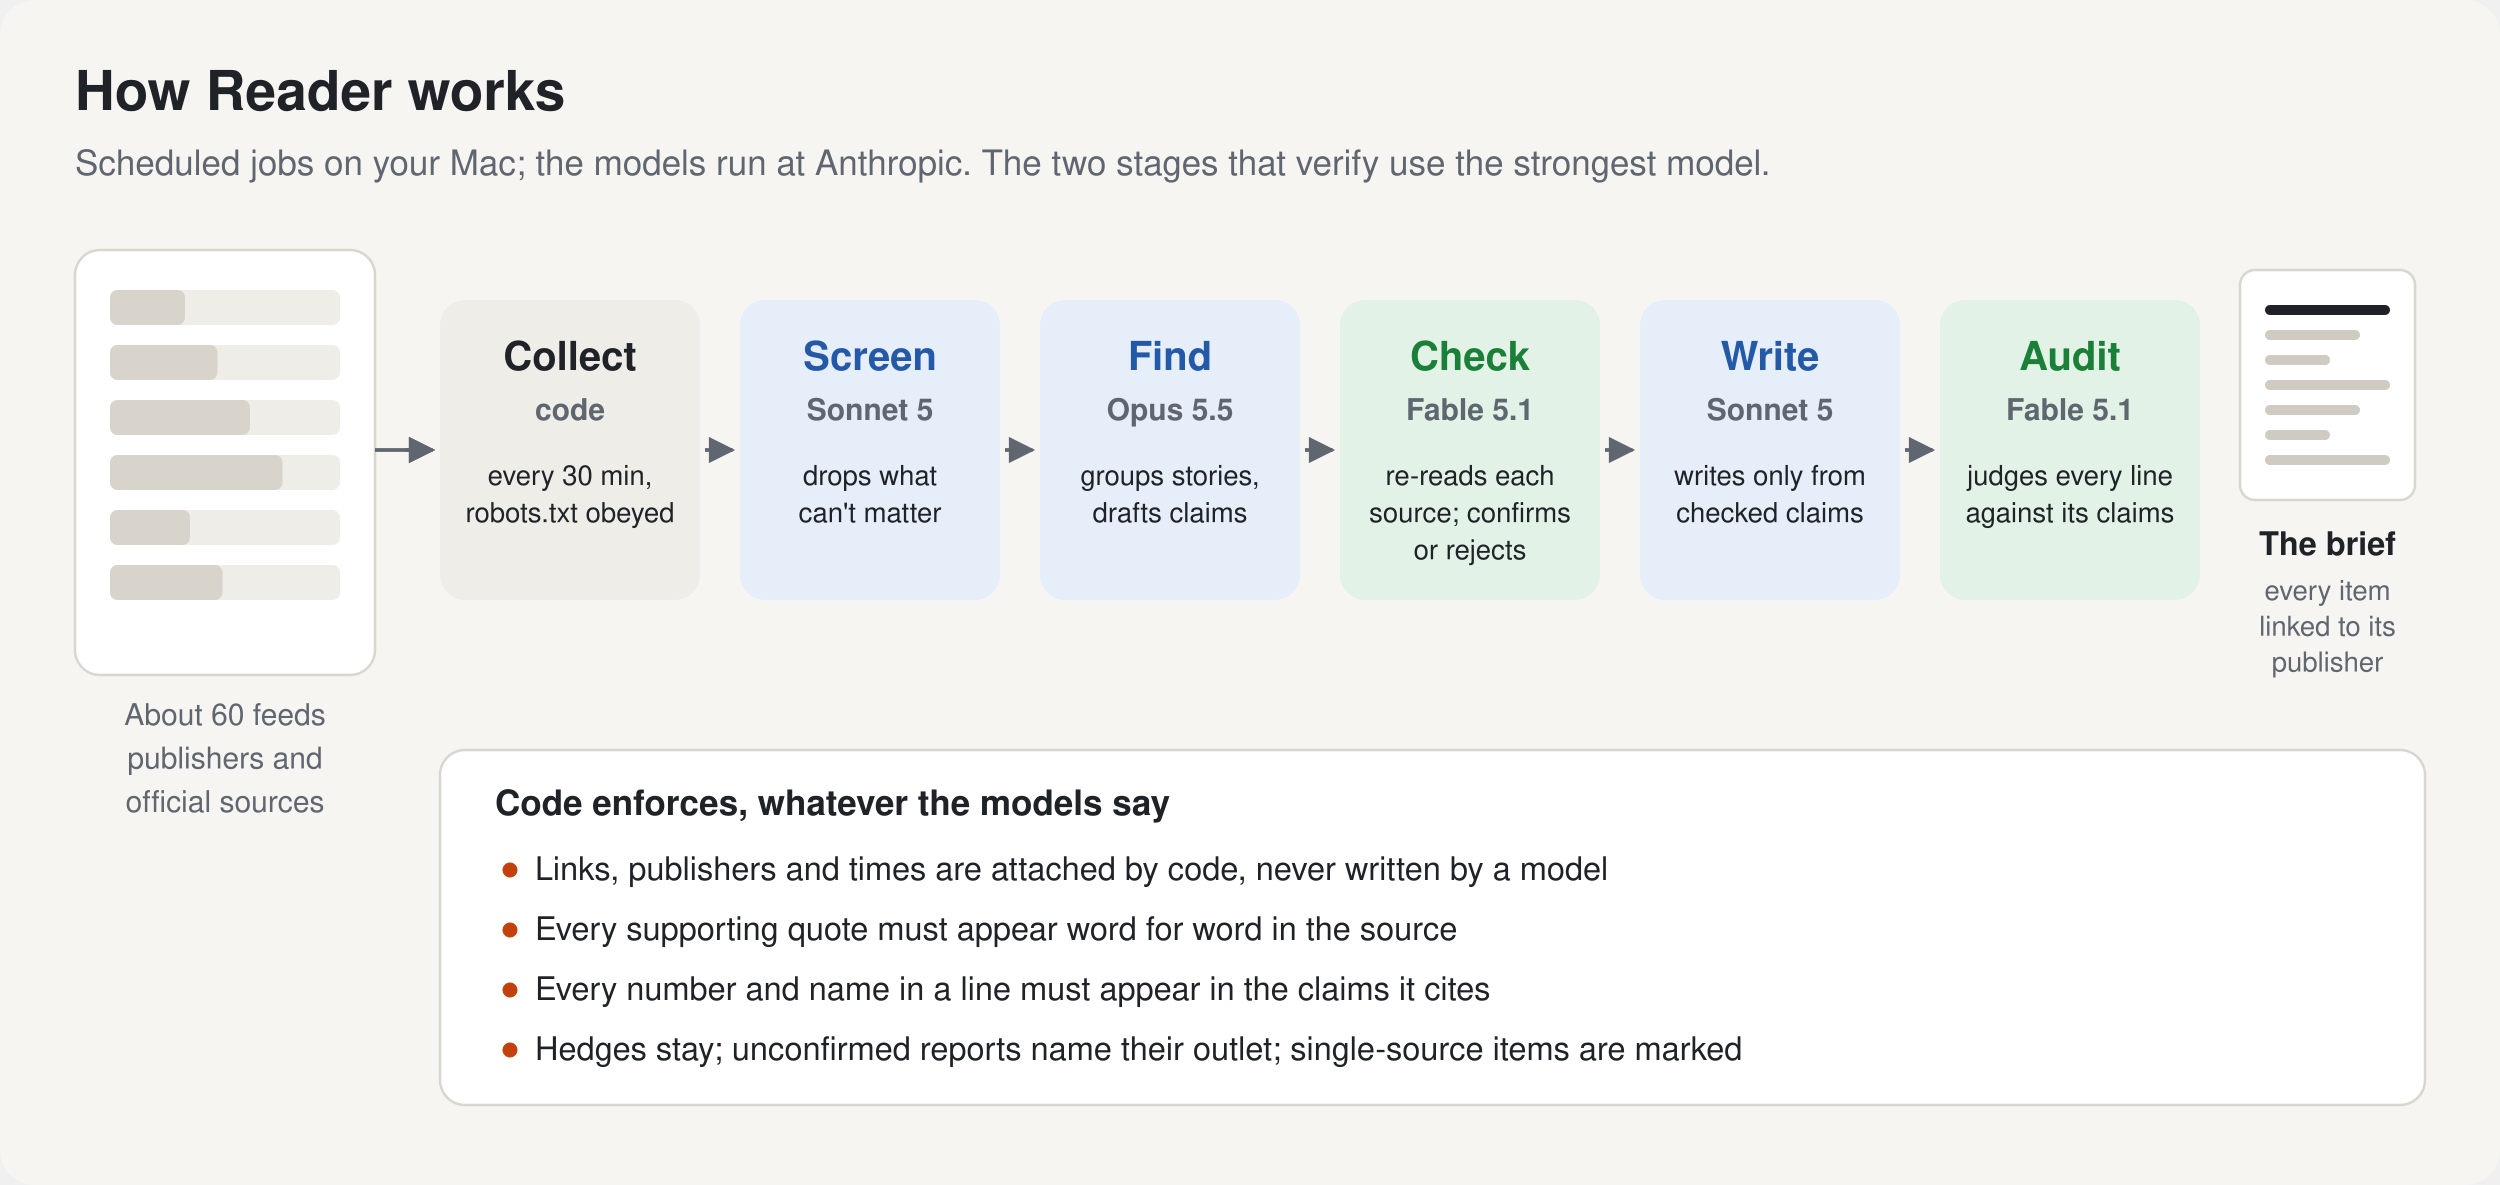
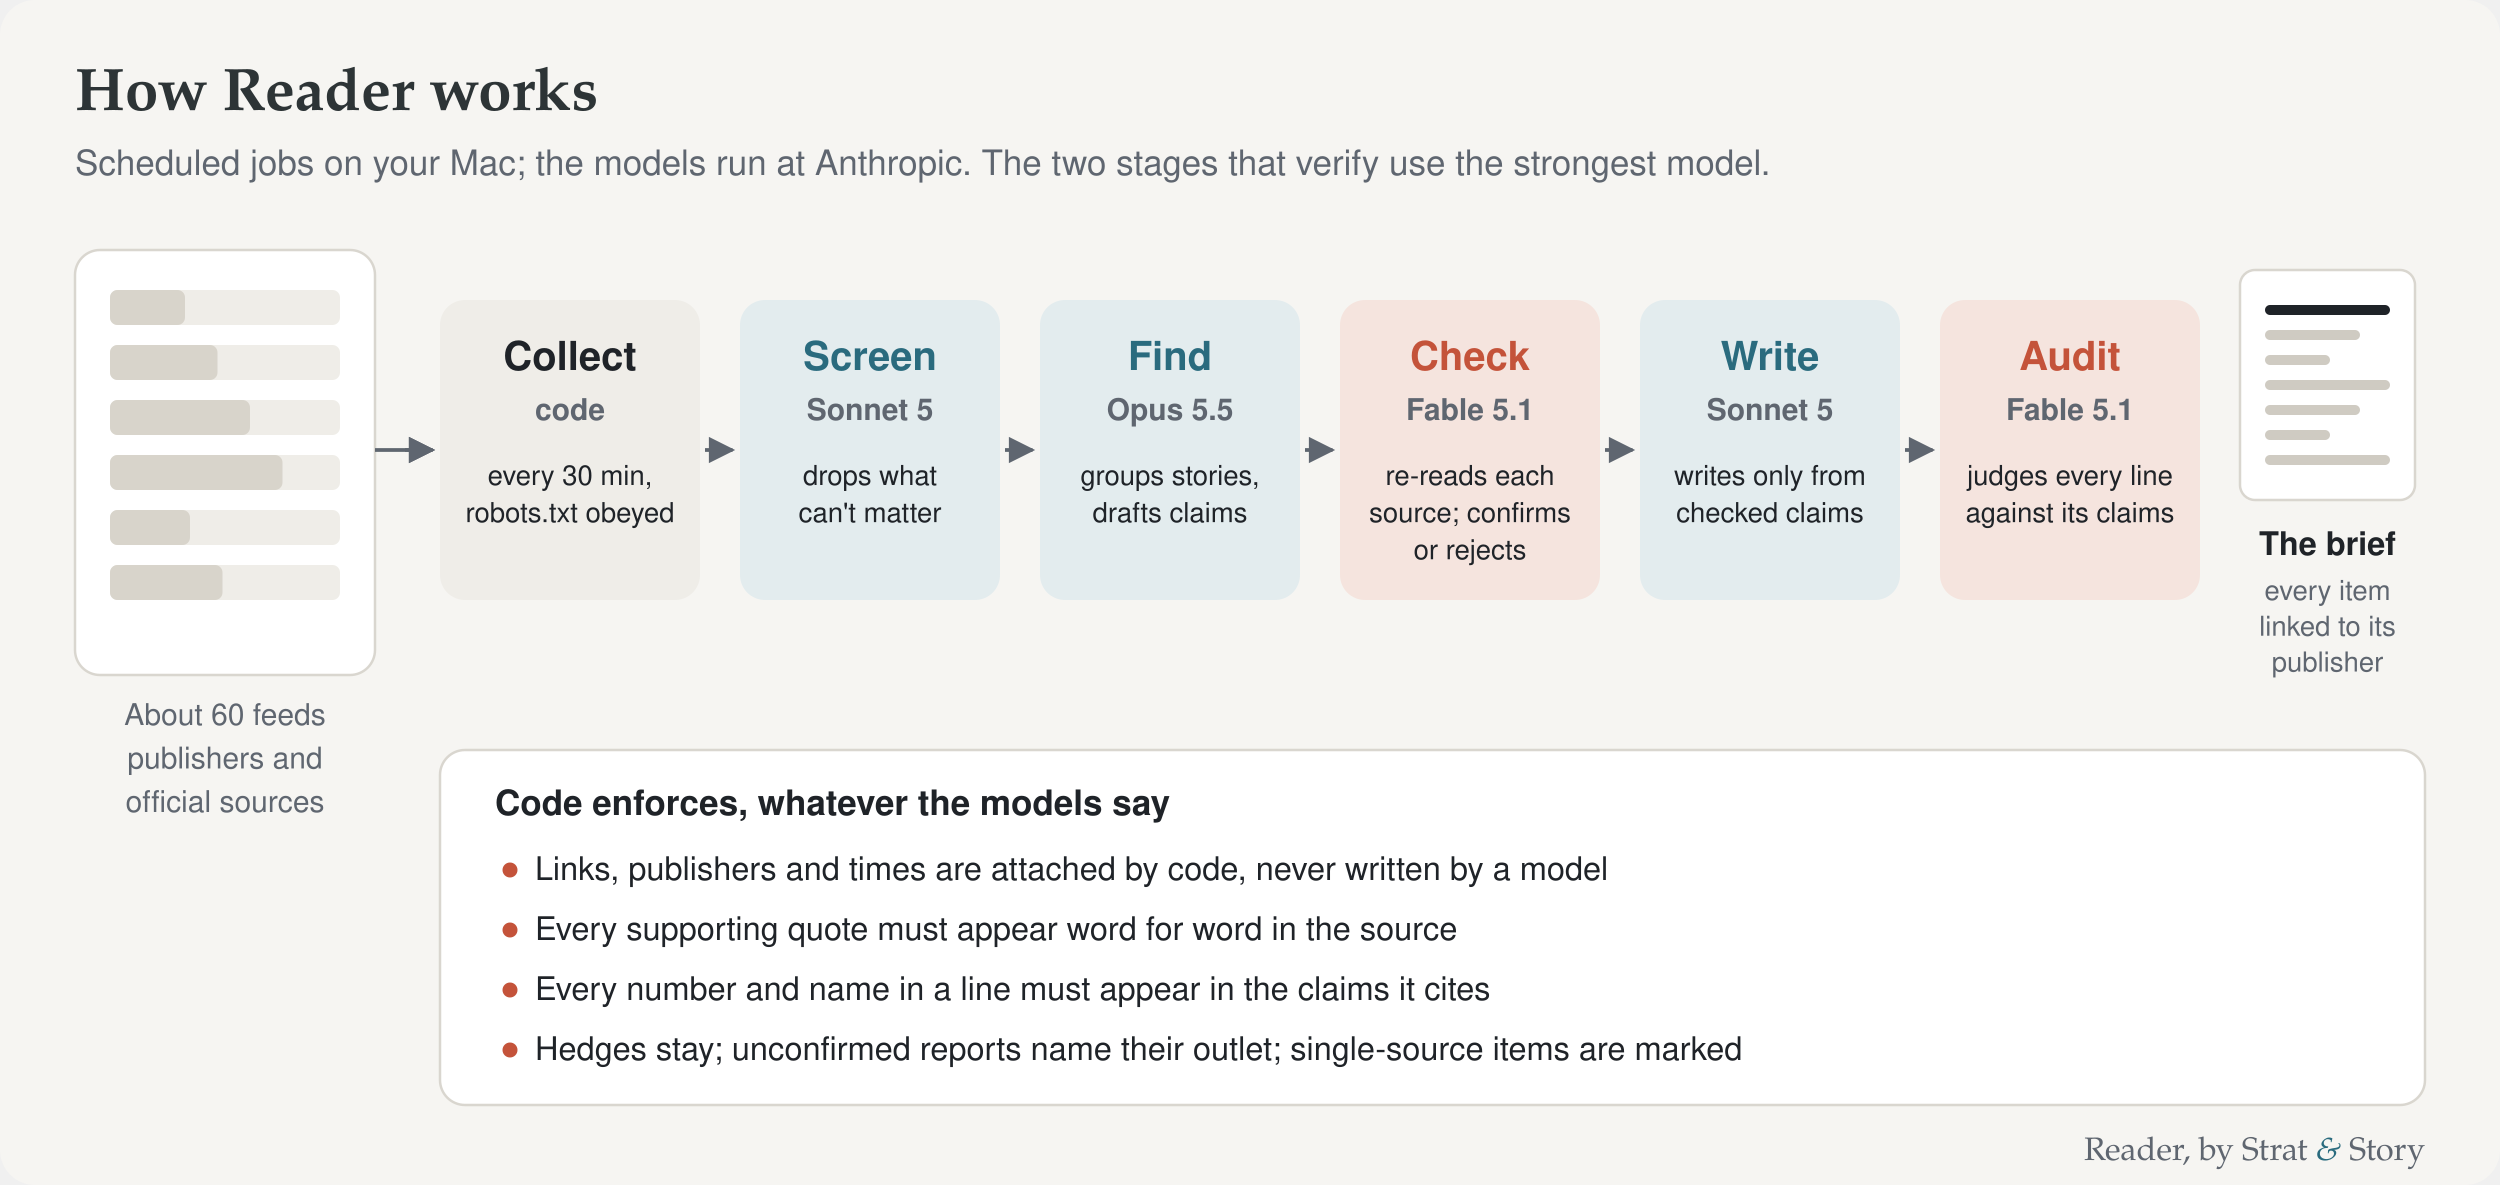
<svg xmlns="http://www.w3.org/2000/svg" viewBox="0 0 1000 474" width="1000" height="474" role="img" aria-labelledby="t d">
  <defs>
    <marker id="arrow" viewBox="0 0 10 10" refX="9" refY="5" markerWidth="7" markerHeight="7" orient="auto-start-reverse">
      <path d="M0,0 L10,5 L0,10 z" fill="#5F6670" />
    </marker>
  </defs>
  <rect width="1000" height="474" rx="14" fill="#F6F5F2" />
-   <text x="30" y="44" font-family="-apple-system, BlinkMacSystemFont, 'Helvetica Neue', Helvetica, Arial, sans-serif" font-size="22" fill="#1F2328" font-weight="700" text-anchor="start" xml:space="preserve">How Reader works</text>
+   <text x="30" y="44" font-family="'Iowan Old Style', 'Palatino Linotype', Palatino, Georgia, serif" font-size="24" fill="#2D3436" font-weight="700" text-anchor="start" xml:space="preserve">How Reader works</text>
  <text x="30" y="70" font-family="-apple-system, BlinkMacSystemFont, 'Helvetica Neue', Helvetica, Arial, sans-serif" font-size="14" fill="#5F6670" font-weight="400" text-anchor="start" xml:space="preserve">Scheduled jobs on your Mac; the models run at Anthropic. The two stages that verify use the strongest model.</text>
  <rect x="30" y="100" width="120" height="170" rx="10" fill="#FFFFFF" stroke="#D9D6CF" stroke-width="1.0" />
  <rect x="44" y="116" width="92" height="14" rx="3" fill="#EFEDE8" />
  <rect x="44" y="116" width="30" height="14" rx="3" fill="#D8D4CB" />
  <rect x="44" y="138" width="92" height="14" rx="3" fill="#EFEDE8" />
  <rect x="44" y="138" width="43" height="14" rx="3" fill="#D8D4CB" />
  <rect x="44" y="160" width="92" height="14" rx="3" fill="#EFEDE8" />
  <rect x="44" y="160" width="56" height="14" rx="3" fill="#D8D4CB" />
  <rect x="44" y="182" width="92" height="14" rx="3" fill="#EFEDE8" />
  <rect x="44" y="182" width="69" height="14" rx="3" fill="#D8D4CB" />
  <rect x="44" y="204" width="92" height="14" rx="3" fill="#EFEDE8" />
  <rect x="44" y="204" width="32" height="14" rx="3" fill="#D8D4CB" />
  <rect x="44" y="226" width="92" height="14" rx="3" fill="#EFEDE8" />
  <rect x="44" y="226" width="45" height="14" rx="3" fill="#D8D4CB" />
  <text x="90" y="290.0" font-family="-apple-system, BlinkMacSystemFont, 'Helvetica Neue', Helvetica, Arial, sans-serif" font-size="12" fill="#5F6670" font-weight="400" text-anchor="middle" xml:space="preserve">About 60 feeds</text>
  <text x="90" y="307.4" font-family="-apple-system, BlinkMacSystemFont, 'Helvetica Neue', Helvetica, Arial, sans-serif" font-size="12" fill="#5F6670" font-weight="400" text-anchor="middle" xml:space="preserve">publishers and</text>
  <text x="90" y="324.8" font-family="-apple-system, BlinkMacSystemFont, 'Helvetica Neue', Helvetica, Arial, sans-serif" font-size="12" fill="#5F6670" font-weight="400" text-anchor="middle" xml:space="preserve">official sources</text>
  <rect x="176" y="120" width="104" height="120" rx="10" fill="#EFEDE8" />
  <text x="228.0" y="148" font-family="-apple-system, BlinkMacSystemFont, 'Helvetica Neue', Helvetica, Arial, sans-serif" font-size="16" fill="#1F2328" font-weight="700" text-anchor="middle" xml:space="preserve">Collect</text>
  <text x="228.0" y="168" font-family="-apple-system, BlinkMacSystemFont, 'Helvetica Neue', Helvetica, Arial, sans-serif" font-size="12" fill="#5F6670" font-weight="600" text-anchor="middle" xml:space="preserve">code</text>
  <text x="228.0" y="194.0" font-family="-apple-system, BlinkMacSystemFont, 'Helvetica Neue', Helvetica, Arial, sans-serif" font-size="11" fill="#1F2328" font-weight="400" text-anchor="middle" xml:space="preserve">every 30 min,</text>
  <text x="228.0" y="208.85" font-family="-apple-system, BlinkMacSystemFont, 'Helvetica Neue', Helvetica, Arial, sans-serif" font-size="11" fill="#1F2328" font-weight="400" text-anchor="middle" xml:space="preserve">robots.txt obeyed</text>
  <line x1="162" y1="180" x2="173" y2="180" stroke="#5F6670" stroke-width="1.5" marker-end="url(#arrow)" />
-   <rect x="296" y="120" width="104" height="120" rx="10" fill="#E6EEF9" />
-   <text x="348.0" y="148" font-family="-apple-system, BlinkMacSystemFont, 'Helvetica Neue', Helvetica, Arial, sans-serif" font-size="16" fill="#2459A8" font-weight="700" text-anchor="middle" xml:space="preserve">Screen</text>
+   <rect x="296" y="120" width="104" height="120" rx="10" fill="#E3ECEE" />
+   <text x="348.0" y="148" font-family="-apple-system, BlinkMacSystemFont, 'Helvetica Neue', Helvetica, Arial, sans-serif" font-size="16" fill="#2A6B7E" font-weight="700" text-anchor="middle" xml:space="preserve">Screen</text>
  <text x="348.0" y="168" font-family="-apple-system, BlinkMacSystemFont, 'Helvetica Neue', Helvetica, Arial, sans-serif" font-size="12" fill="#5F6670" font-weight="600" text-anchor="middle" xml:space="preserve">Sonnet 5</text>
  <text x="348.0" y="194.0" font-family="-apple-system, BlinkMacSystemFont, 'Helvetica Neue', Helvetica, Arial, sans-serif" font-size="11" fill="#1F2328" font-weight="400" text-anchor="middle" xml:space="preserve">drops what</text>
  <text x="348.0" y="208.85" font-family="-apple-system, BlinkMacSystemFont, 'Helvetica Neue', Helvetica, Arial, sans-serif" font-size="11" fill="#1F2328" font-weight="400" text-anchor="middle" xml:space="preserve">can't matter</text>
  <line x1="282" y1="180" x2="293" y2="180" stroke="#5F6670" stroke-width="1.5" marker-end="url(#arrow)" />
-   <rect x="416" y="120" width="104" height="120" rx="10" fill="#E6EEF9" />
-   <text x="468.0" y="148" font-family="-apple-system, BlinkMacSystemFont, 'Helvetica Neue', Helvetica, Arial, sans-serif" font-size="16" fill="#2459A8" font-weight="700" text-anchor="middle" xml:space="preserve">Find</text>
+   <rect x="416" y="120" width="104" height="120" rx="10" fill="#E3ECEE" />
+   <text x="468.0" y="148" font-family="-apple-system, BlinkMacSystemFont, 'Helvetica Neue', Helvetica, Arial, sans-serif" font-size="16" fill="#2A6B7E" font-weight="700" text-anchor="middle" xml:space="preserve">Find</text>
  <text x="468.0" y="168" font-family="-apple-system, BlinkMacSystemFont, 'Helvetica Neue', Helvetica, Arial, sans-serif" font-size="12" fill="#5F6670" font-weight="600" text-anchor="middle" xml:space="preserve">Opus 5.5</text>
  <text x="468.0" y="194.0" font-family="-apple-system, BlinkMacSystemFont, 'Helvetica Neue', Helvetica, Arial, sans-serif" font-size="11" fill="#1F2328" font-weight="400" text-anchor="middle" xml:space="preserve">groups stories,</text>
  <text x="468.0" y="208.85" font-family="-apple-system, BlinkMacSystemFont, 'Helvetica Neue', Helvetica, Arial, sans-serif" font-size="11" fill="#1F2328" font-weight="400" text-anchor="middle" xml:space="preserve">drafts claims</text>
  <line x1="402" y1="180" x2="413" y2="180" stroke="#5F6670" stroke-width="1.5" marker-end="url(#arrow)" />
-   <rect x="536" y="120" width="104" height="120" rx="10" fill="#E3F2E7" />
-   <text x="588.0" y="148" font-family="-apple-system, BlinkMacSystemFont, 'Helvetica Neue', Helvetica, Arial, sans-serif" font-size="16" fill="#1A7F37" font-weight="700" text-anchor="middle" xml:space="preserve">Check</text>
+   <rect x="536" y="120" width="104" height="120" rx="10" fill="#F5E4DE" />
+   <text x="588.0" y="148" font-family="-apple-system, BlinkMacSystemFont, 'Helvetica Neue', Helvetica, Arial, sans-serif" font-size="16" fill="#C4533A" font-weight="700" text-anchor="middle" xml:space="preserve">Check</text>
  <text x="588.0" y="168" font-family="-apple-system, BlinkMacSystemFont, 'Helvetica Neue', Helvetica, Arial, sans-serif" font-size="12" fill="#5F6670" font-weight="600" text-anchor="middle" xml:space="preserve">Fable 5.1</text>
  <text x="588.0" y="194.0" font-family="-apple-system, BlinkMacSystemFont, 'Helvetica Neue', Helvetica, Arial, sans-serif" font-size="11" fill="#1F2328" font-weight="400" text-anchor="middle" xml:space="preserve">re-reads each</text>
  <text x="588.0" y="208.85" font-family="-apple-system, BlinkMacSystemFont, 'Helvetica Neue', Helvetica, Arial, sans-serif" font-size="11" fill="#1F2328" font-weight="400" text-anchor="middle" xml:space="preserve">source; confirms</text>
  <text x="588.0" y="223.7" font-family="-apple-system, BlinkMacSystemFont, 'Helvetica Neue', Helvetica, Arial, sans-serif" font-size="11" fill="#1F2328" font-weight="400" text-anchor="middle" xml:space="preserve">or rejects</text>
  <line x1="522" y1="180" x2="533" y2="180" stroke="#5F6670" stroke-width="1.5" marker-end="url(#arrow)" />
-   <rect x="656" y="120" width="104" height="120" rx="10" fill="#E6EEF9" />
-   <text x="708.0" y="148" font-family="-apple-system, BlinkMacSystemFont, 'Helvetica Neue', Helvetica, Arial, sans-serif" font-size="16" fill="#2459A8" font-weight="700" text-anchor="middle" xml:space="preserve">Write</text>
+   <rect x="656" y="120" width="104" height="120" rx="10" fill="#E3ECEE" />
+   <text x="708.0" y="148" font-family="-apple-system, BlinkMacSystemFont, 'Helvetica Neue', Helvetica, Arial, sans-serif" font-size="16" fill="#2A6B7E" font-weight="700" text-anchor="middle" xml:space="preserve">Write</text>
  <text x="708.0" y="168" font-family="-apple-system, BlinkMacSystemFont, 'Helvetica Neue', Helvetica, Arial, sans-serif" font-size="12" fill="#5F6670" font-weight="600" text-anchor="middle" xml:space="preserve">Sonnet 5</text>
  <text x="708.0" y="194.0" font-family="-apple-system, BlinkMacSystemFont, 'Helvetica Neue', Helvetica, Arial, sans-serif" font-size="11" fill="#1F2328" font-weight="400" text-anchor="middle" xml:space="preserve">writes only from</text>
  <text x="708.0" y="208.85" font-family="-apple-system, BlinkMacSystemFont, 'Helvetica Neue', Helvetica, Arial, sans-serif" font-size="11" fill="#1F2328" font-weight="400" text-anchor="middle" xml:space="preserve">checked claims</text>
  <line x1="642" y1="180" x2="653" y2="180" stroke="#5F6670" stroke-width="1.5" marker-end="url(#arrow)" />
-   <rect x="776" y="120" width="104" height="120" rx="10" fill="#E3F2E7" />
-   <text x="828.0" y="148" font-family="-apple-system, BlinkMacSystemFont, 'Helvetica Neue', Helvetica, Arial, sans-serif" font-size="16" fill="#1A7F37" font-weight="700" text-anchor="middle" xml:space="preserve">Audit</text>
+   <rect x="776" y="120" width="104" height="120" rx="10" fill="#F5E4DE" />
+   <text x="828.0" y="148" font-family="-apple-system, BlinkMacSystemFont, 'Helvetica Neue', Helvetica, Arial, sans-serif" font-size="16" fill="#C4533A" font-weight="700" text-anchor="middle" xml:space="preserve">Audit</text>
  <text x="828.0" y="168" font-family="-apple-system, BlinkMacSystemFont, 'Helvetica Neue', Helvetica, Arial, sans-serif" font-size="12" fill="#5F6670" font-weight="600" text-anchor="middle" xml:space="preserve">Fable 5.1</text>
  <text x="828.0" y="194.0" font-family="-apple-system, BlinkMacSystemFont, 'Helvetica Neue', Helvetica, Arial, sans-serif" font-size="11" fill="#1F2328" font-weight="400" text-anchor="middle" xml:space="preserve">judges every line</text>
  <text x="828.0" y="208.85" font-family="-apple-system, BlinkMacSystemFont, 'Helvetica Neue', Helvetica, Arial, sans-serif" font-size="11" fill="#1F2328" font-weight="400" text-anchor="middle" xml:space="preserve">against its claims</text>
  <line x1="762" y1="180" x2="773" y2="180" stroke="#5F6670" stroke-width="1.5" marker-end="url(#arrow)" />
  <line x1="150" y1="180" x2="173" y2="180" stroke="#5F6670" stroke-width="1.5" marker-end="url(#arrow)" />
  <rect x="896" y="108" width="70" height="92" rx="6" fill="#FFFFFF" stroke="#D9D6CF" stroke-width="1.0" />
  <rect x="906" y="122" width="50" height="4" rx="2" fill="#1F2328" />
  <rect x="906" y="132" width="38" height="4" rx="2" fill="#CFCBC2" />
  <rect x="906" y="142" width="26" height="4" rx="2" fill="#CFCBC2" />
  <rect x="906" y="152" width="50" height="4" rx="2" fill="#CFCBC2" />
  <rect x="906" y="162" width="38" height="4" rx="2" fill="#CFCBC2" />
  <rect x="906" y="172" width="26" height="4" rx="2" fill="#CFCBC2" />
  <rect x="906" y="182" width="50" height="4" rx="2" fill="#CFCBC2" />
  <text x="931" y="222" font-family="-apple-system, BlinkMacSystemFont, 'Helvetica Neue', Helvetica, Arial, sans-serif" font-size="13" fill="#1F2328" font-weight="700" text-anchor="middle" xml:space="preserve">The brief</text>
  <text x="931" y="240.0" font-family="-apple-system, BlinkMacSystemFont, 'Helvetica Neue', Helvetica, Arial, sans-serif" font-size="11" fill="#5F6670" font-weight="400" text-anchor="middle" xml:space="preserve">every item</text>
  <text x="931" y="254.3" font-family="-apple-system, BlinkMacSystemFont, 'Helvetica Neue', Helvetica, Arial, sans-serif" font-size="11" fill="#5F6670" font-weight="400" text-anchor="middle" xml:space="preserve">linked to its</text>
  <text x="931" y="268.6" font-family="-apple-system, BlinkMacSystemFont, 'Helvetica Neue', Helvetica, Arial, sans-serif" font-size="11" fill="#5F6670" font-weight="400" text-anchor="middle" xml:space="preserve">publisher</text>
  <rect x="176" y="300" width="794" height="142" rx="10" fill="#FFFFFF" stroke="#D9D6CF" stroke-width="1.0" />
  <text x="198" y="326" font-family="-apple-system, BlinkMacSystemFont, 'Helvetica Neue', Helvetica, Arial, sans-serif" font-size="14" fill="#1F2328" font-weight="700" text-anchor="start" xml:space="preserve">Code enforces, whatever the models say</text>
-   <circle cx="204" cy="348" r="3" fill="#C2410C" />
+   <circle cx="204" cy="348" r="3" fill="#C4533A" />
  <text x="214" y="352" font-family="-apple-system, BlinkMacSystemFont, 'Helvetica Neue', Helvetica, Arial, sans-serif" font-size="13" fill="#1F2328" font-weight="400" text-anchor="start" xml:space="preserve">Links, publishers and times are attached by code, never written by a model</text>
-   <circle cx="204" cy="372" r="3" fill="#C2410C" />
+   <circle cx="204" cy="372" r="3" fill="#C4533A" />
  <text x="214" y="376" font-family="-apple-system, BlinkMacSystemFont, 'Helvetica Neue', Helvetica, Arial, sans-serif" font-size="13" fill="#1F2328" font-weight="400" text-anchor="start" xml:space="preserve">Every supporting quote must appear word for word in the source</text>
-   <circle cx="204" cy="396" r="3" fill="#C2410C" />
+   <circle cx="204" cy="396" r="3" fill="#C4533A" />
  <text x="214" y="400" font-family="-apple-system, BlinkMacSystemFont, 'Helvetica Neue', Helvetica, Arial, sans-serif" font-size="13" fill="#1F2328" font-weight="400" text-anchor="start" xml:space="preserve">Every number and name in a line must appear in the claims it cites</text>
-   <circle cx="204" cy="420" r="3" fill="#C2410C" />
+   <circle cx="204" cy="420" r="3" fill="#C4533A" />
  <text x="214" y="424" font-family="-apple-system, BlinkMacSystemFont, 'Helvetica Neue', Helvetica, Arial, sans-serif" font-size="13" fill="#1F2328" font-weight="400" text-anchor="start" xml:space="preserve">Hedges stay; unconfirmed reports name their outlet; single-source items are marked</text>
+   <text x="970" y="464" font-family="'Iowan Old Style', 'Palatino Linotype', Palatino, Georgia, serif" font-size="13" fill="#5F6670" text-anchor="end">Reader, by Strat <tspan fill="#2A6B7E" font-style="italic">&amp;</tspan> Story</text>
</svg>
